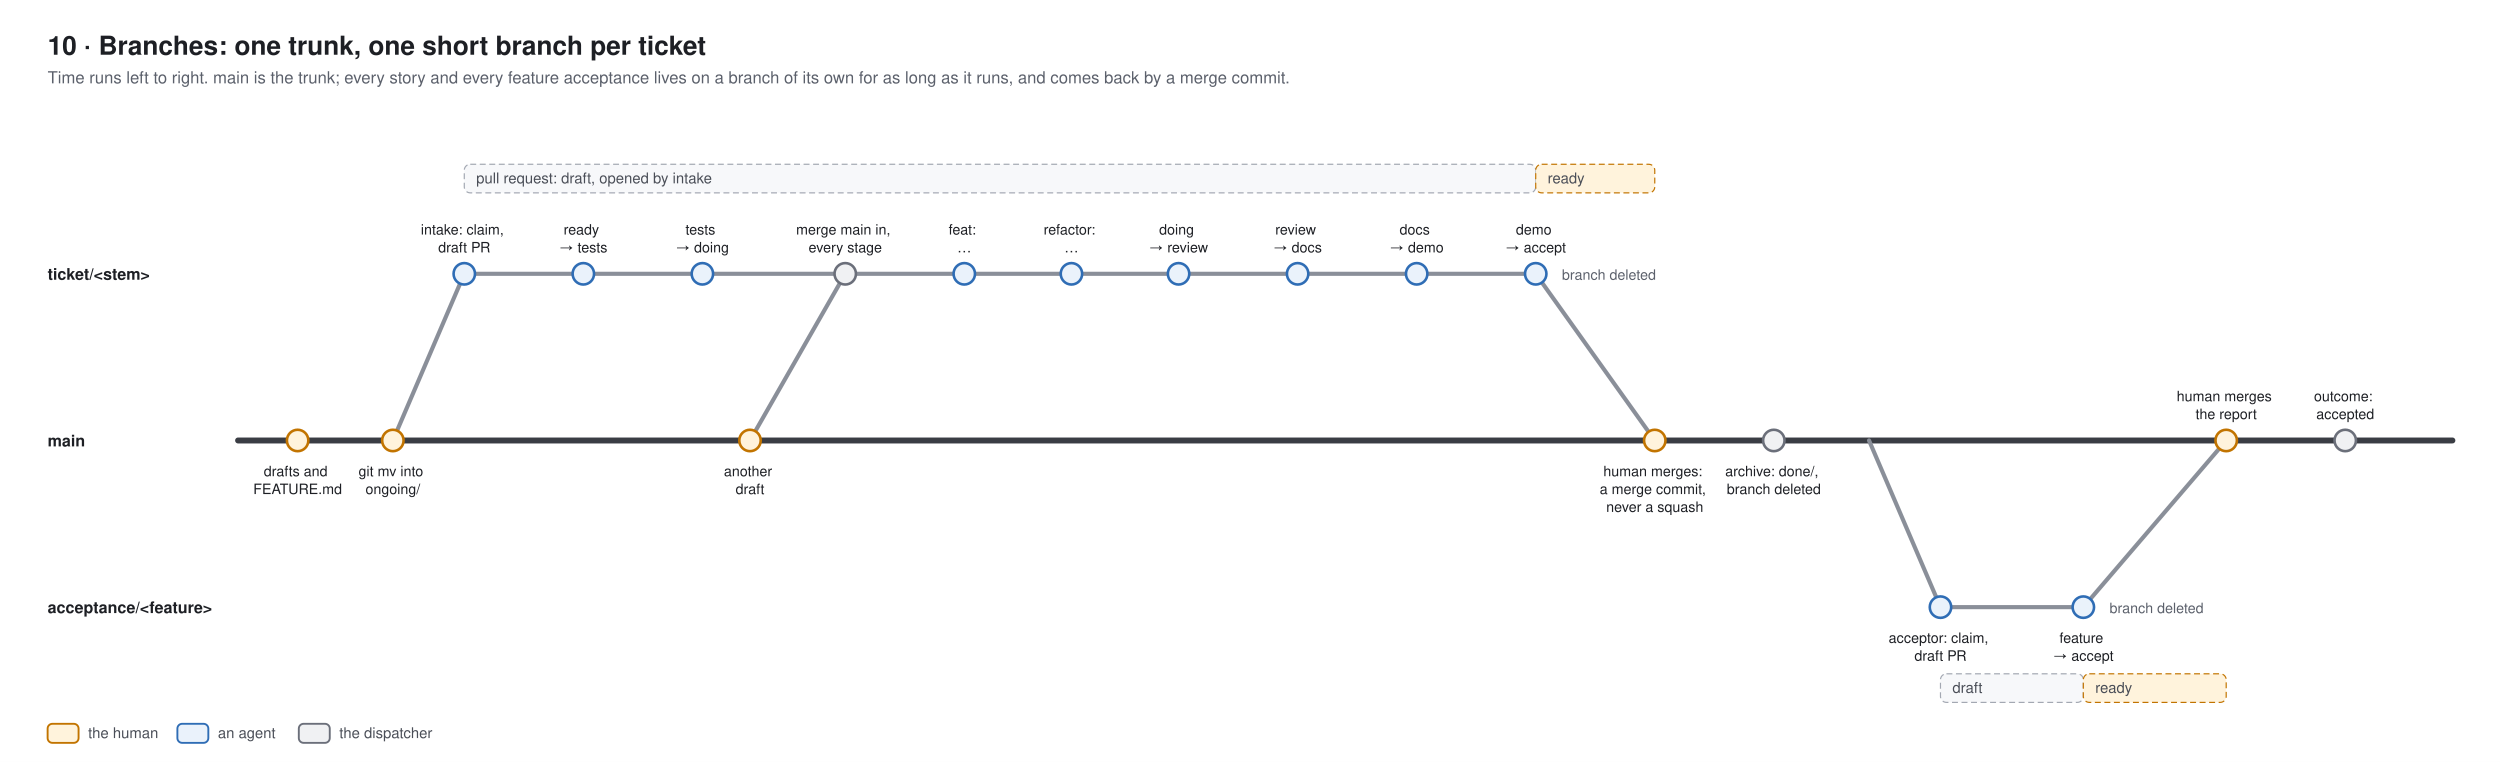
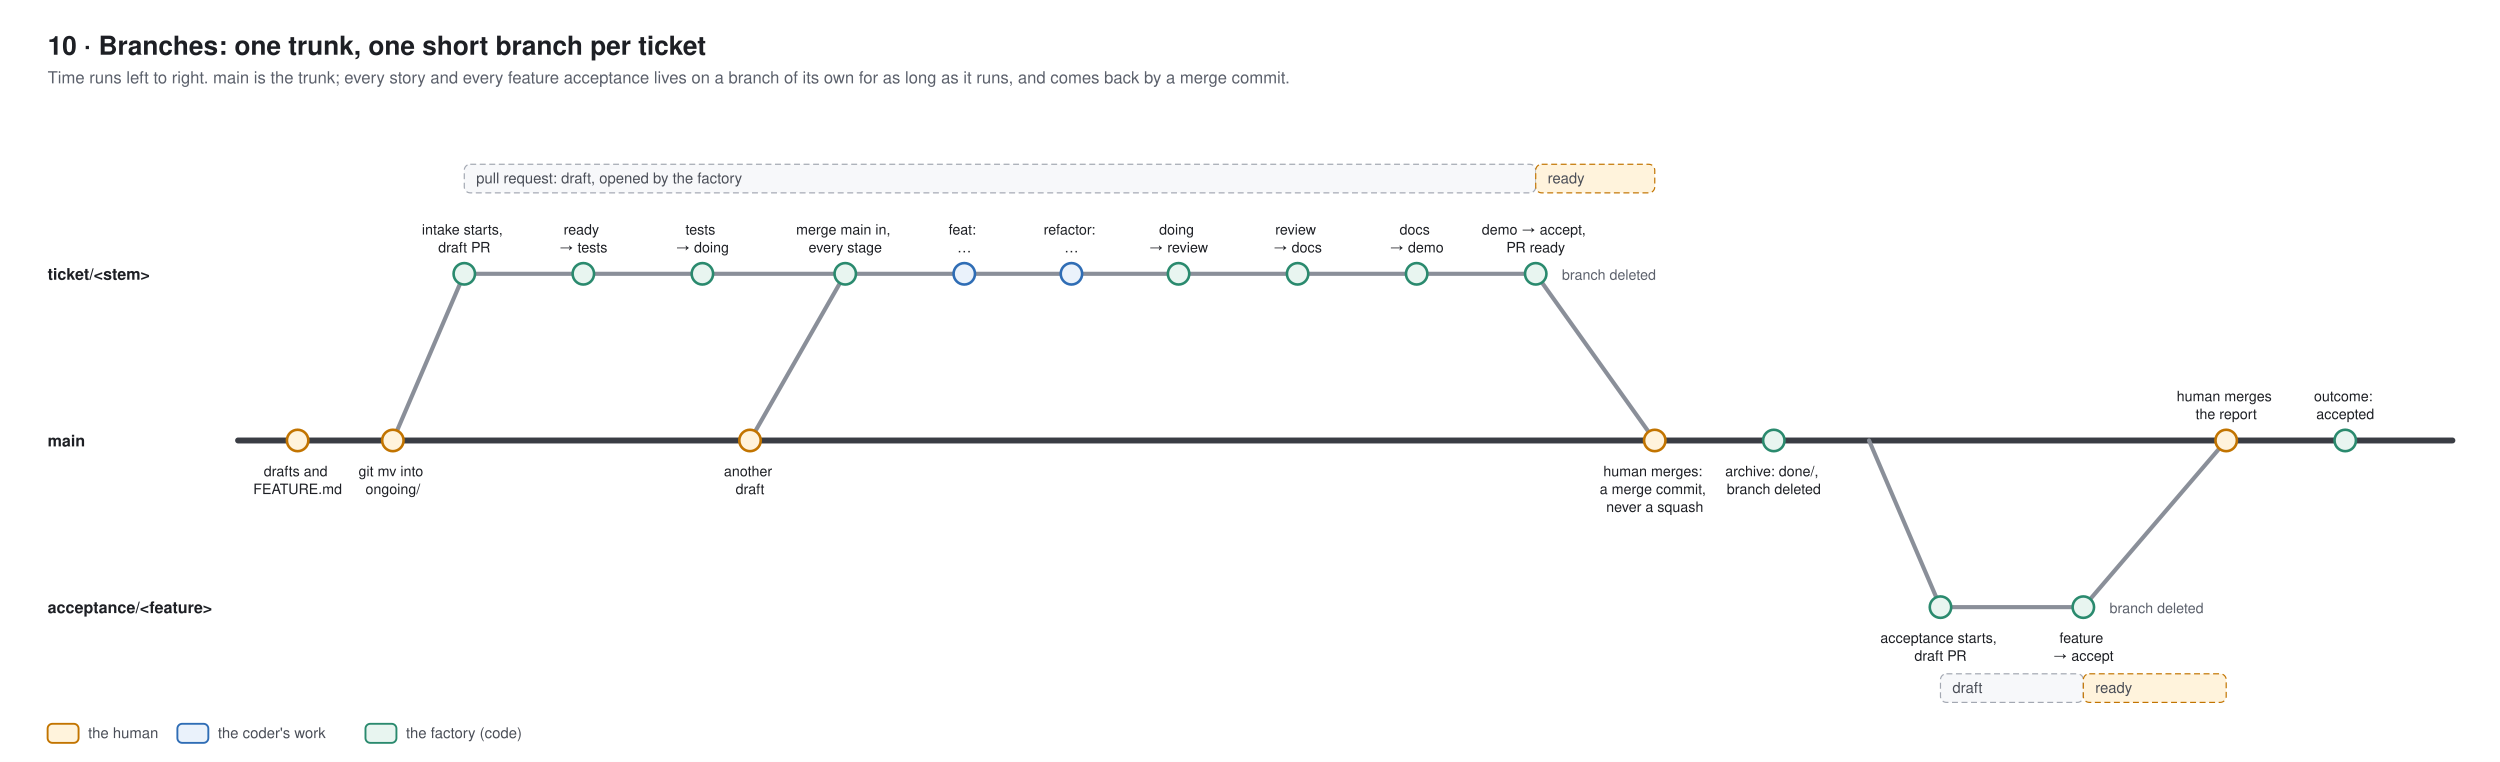
<svg xmlns="http://www.w3.org/2000/svg" width="2100" height="640" viewBox="0 0 2100 640" font-family="Helvetica, Arial, sans-serif">
  <style>
.bg { fill: #ffffff; }
.title { font: 600 22px Helvetica, Arial, sans-serif; fill: #1d1f24; }
.subtitle { font: 14px Helvetica, Arial, sans-serif; fill: #5b606b; }
.node rect, .node polygon { stroke-width: 1.6; }
.node .t { font: 700 15px Helvetica, Arial, sans-serif; fill: #1d1f24; }
.node .s { font: 600 11px Helvetica, Arial, sans-serif; letter-spacing: 0.06em; }
.node .l { font: 12.5px Helvetica, Arial, sans-serif; fill: #30333a; }
.agent rect, .agent polygon, .agent circle { fill: #eaf2fb; stroke: #2f6db5; }
.agent .s { fill: #2f6db5; }
.human rect, .human polygon, .human circle { fill: #fff3dc; stroke: #c27400; }
.human .s { fill: #a86400; }
.disp rect, .disp polygon, .disp circle { fill: #f0f1f3; stroke: #6b6f7a; }
.disp .s { fill: #5b606b; }
.ask rect, .ask polygon, .ask circle { fill: #f3edfb; stroke: #7a4fb5; }
.ask .s { fill: #7a4fb5; }
.stall rect, .stall polygon, .stall circle { fill: #fcebeb; stroke: #b53a3a; }
.stall .s { fill: #b53a3a; }
.back rect, .back polygon, .back circle { fill: #fdf0e6; stroke: #d0661a; }
.back .s { fill: #b5560f; }
.end rect { fill: #ffffff; stroke: #8a8f99; stroke-dasharray: 5 3; }
.code rect, .code polygon, .code circle { fill: #e8f5f0; stroke: #2a8a6e; }
.code .s { fill: #22775e; }
.quiet rect { fill: #f7f8fa; stroke: #a3a8b2; } .quiet .s { fill: #6b6f7a; }
.lane { fill: #f7f8fa; stroke: #dfe2e7; }
.lane-alt { fill: #ffffff; stroke: #dfe2e7; }
.lane-head { font: 700 13.5px Helvetica, Arial, sans-serif; fill: #1d1f24; }
.lane-note { font: 12px Helvetica, Arial, sans-serif; fill: #5b606b; }
.e { fill: none; stroke-width: 1.8; }
.e-flow { stroke: #3a3d44; }
.e-back { stroke: #d0661a; }
.e-ask { stroke: #7a4fb5; stroke-dasharray: 6 4; }
.e-stall { stroke: #b53a3a; stroke-dasharray: 6 4; }
.lbl { font: 12px Helvetica, Arial, sans-serif; paint-order: stroke; stroke: #ffffff;
       stroke-width: 5px; stroke-linejoin: round; }
.lbl-flow { fill: #1d1f24; } .lbl-back { fill: #a84f0e; }
.lbl-ask { fill: #6a3fa5; } .lbl-stall { fill: #a32f2f; }
.note { font: 12.5px Helvetica, Arial, sans-serif; fill: #4a4e57; }
.note-b { font: 700 12.5px Helvetica, Arial, sans-serif; fill: #1d1f24; }
.mono { font-family: Menlo, Consolas, monospace; }
.trunk { stroke: #3a3d44; } .twig { stroke: #8a8f99; }
.pr-draft { fill: #f7f8fa; stroke: #a3a8b2; } .pr-ready { fill: #fff3dc; stroke: #c27400; }
.band-main { fill: #e7e9ed; } .band-ticket { fill: #dbe8f7; }
.m-flow { fill: #3a3d44; } .m-back { fill: #d0661a; } .m-ask { fill: #7a4fb5; }
.m-stall { fill: #b53a3a; }
@media (prefers-color-scheme: dark) {
  .bg { fill: #0f141a; }
  .title, .node .t, .lane-head, .note-b { fill: #e6edf3; }
  .subtitle, .lane-note { fill: #9da7b3; }
  .node .l, .note { fill: #c9d1d9; }
  .agent rect, .agent polygon, .agent circle { fill: #132a45; stroke: #5b9be6; }
  .agent .s { fill: #7fb2f0; }
  .human rect, .human polygon, .human circle { fill: #3a2a0e; stroke: #e0a33a; }
  .human .s { fill: #f0b85a; }
  .disp rect, .disp polygon, .disp circle { fill: #23282f; stroke: #8b939e; }
  .disp .s { fill: #a8b0bb; }
  .ask rect, .ask polygon, .ask circle { fill: #2a1f40; stroke: #a98be0; }
  .ask .s { fill: #c0a8f0; }
  .stall rect, .stall polygon, .stall circle { fill: #3d1a1c; stroke: #e06c6c; }
  .stall .s { fill: #f08a8a; }
  .back rect, .back polygon, .back circle { fill: #3d2414; stroke: #ef8a3c; }
  .back .s { fill: #f5a466; }
  .code rect, .code polygon, .code circle { fill: #10322a; stroke: #3fb68f; }
  .code .s { fill: #6fd0ad; }
  .quiet rect { fill: #181e26; stroke: #6b7380; } .quiet .s { fill: #9da7b3; }
  .end rect { fill: #0f141a; stroke: #8b939e; }
  .lane { fill: #151b23; stroke: #2a313b; } .lane-alt { fill: #0f141a; stroke: #2a313b; }
  .e-flow { stroke: #c9d1d9; } .e-back { stroke: #ef8a3c; }
  .e-ask { stroke: #a98be0; } .e-stall { stroke: #e06c6c; }
  .m-flow { fill: #c9d1d9; } .m-back { fill: #ef8a3c; } .m-ask { fill: #a98be0; }
  .m-stall { fill: #e06c6c; }
  .lbl { stroke: #0f141a; }
  .lbl-flow { fill: #e6edf3; } .lbl-back { fill: #f5a466; }
  .lbl-ask { fill: #c0a8f0; } .lbl-stall { fill: #f08a8a; }
  .trunk { stroke: #c9d1d9; } .twig { stroke: #6b7380; }
  .pr-draft { fill: #181e26; stroke: #6b7380; } .pr-ready { fill: #3a2a0e; stroke: #e0a33a; }
  .band-main { fill: #23282f; } .band-ticket { fill: #132a45; }
}
</style>
  <defs>
    <marker id="a-flow" viewBox="0 0 10 10" refX="9.5" refY="5" markerWidth="9" markerHeight="9" orient="auto-start-reverse">
      <path class="m-flow" d="M0,0 L10,5 L0,10 z" />
    </marker>
    <marker id="a-back" viewBox="0 0 10 10" refX="9.5" refY="5" markerWidth="9" markerHeight="9" orient="auto-start-reverse">
      <path class="m-back" d="M0,0 L10,5 L0,10 z" />
    </marker>
    <marker id="a-ask" viewBox="0 0 10 10" refX="9.5" refY="5" markerWidth="9" markerHeight="9" orient="auto-start-reverse">
      <path class="m-ask" d="M0,0 L10,5 L0,10 z" />
    </marker>
    <marker id="a-stall" viewBox="0 0 10 10" refX="9.5" refY="5" markerWidth="9" markerHeight="9" orient="auto-start-reverse">
      <path class="m-stall" d="M0,0 L10,5 L0,10 z" />
    </marker>
  </defs>
  <rect class="bg" width="2100" height="640" />
  <text class="title" x="40" y="46">10 · Branches: one trunk, one short branch per ticket</text>
  <text class="subtitle" x="40" y="70">Time runs left to right. main is the trunk; every story and every feature acceptance lives on a branch of its own for as long as it runs, and comes back by a merge commit.</text>
  <text class="lane-head" x="40" y="235">ticket/&lt;stem&gt;</text>
  <text class="lane-head" x="40" y="375">main</text>
  <text class="lane-head" x="40" y="515">acceptance/&lt;feature&gt;</text>
  <path d="M 200 370 L 2060 370" class="trunk" stroke-width="5" fill="none" stroke-linecap="round" />
  <path d="M 330 370 L 390 230 L 1290 230 L 1390 370" class="twig" stroke-width="3.5" fill="none" stroke-linecap="round" />
  <path d="M 630 370 L 710 230" class="twig" stroke-width="3.5" fill="none" stroke-linecap="round" />
  <path d="M 1570 370 L 1630 510 L 1750 510 L 1870 370" class="twig" stroke-width="3.5" fill="none" stroke-linecap="round" />
  <rect class="pr-draft" x="390" y="138" width="900" height="24" rx="5" stroke-dasharray="5 3" />
-   <text class="note" x="400" y="154">pull request: draft, opened by intake</text>
+   <text class="note" x="400" y="154">pull request: draft, opened by the factory</text>
  <rect class="pr-ready" x="1290" y="138" width="100" height="24" rx="5" stroke-dasharray="5 3" />
  <text class="note" x="1300" y="154">ready</text>
  <rect class="pr-draft" x="1630" y="566" width="120" height="24" rx="5" stroke-dasharray="5 3" />
  <text class="note" x="1640" y="582">draft</text>
  <rect class="pr-ready" x="1750" y="566" width="120" height="24" rx="5" stroke-dasharray="5 3" />
  <text class="note" x="1760" y="582">ready</text>
  <text class="lane-note" x="1312" y="235">branch deleted</text>
  <text class="lane-note" x="1772" y="515">branch deleted</text>
  <g class="node human">
    <circle cx="250" cy="370" r="9" stroke-width="2.2" />
  </g>
  <text class="lbl lbl-flow" text-anchor="middle">
    <tspan x="250" y="400">drafts and</tspan>
    <tspan x="250" y="415">FEATURE.md</tspan>
  </text>
  <g class="node human">
    <circle cx="330" cy="370" r="9" stroke-width="2.2" />
  </g>
  <text class="lbl lbl-flow" text-anchor="middle">
    <tspan x="330" y="400">git mv into</tspan>
    <tspan x="330" y="415">ongoing/</tspan>
  </text>
-   <g class="node agent">
+   <g class="node code">
    <circle cx="390" cy="230" r="9" stroke-width="2.2" />
  </g>
  <text class="lbl lbl-flow" text-anchor="middle">
-     <tspan x="390" y="197">intake: claim,</tspan>
+     <tspan x="390" y="197">intake starts,</tspan>
    <tspan x="390" y="212">draft PR</tspan>
  </text>
-   <g class="node agent">
+   <g class="node code">
    <circle cx="490" cy="230" r="9" stroke-width="2.2" />
  </g>
  <text class="lbl lbl-flow" text-anchor="middle">
    <tspan x="490" y="197">ready</tspan>
    <tspan x="490" y="212">→ tests</tspan>
  </text>
-   <g class="node agent">
+   <g class="node code">
    <circle cx="590" cy="230" r="9" stroke-width="2.2" />
  </g>
  <text class="lbl lbl-flow" text-anchor="middle">
    <tspan x="590" y="197">tests</tspan>
    <tspan x="590" y="212">→ doing</tspan>
  </text>
  <g class="node human">
    <circle cx="630" cy="370" r="9" stroke-width="2.2" />
  </g>
  <text class="lbl lbl-flow" text-anchor="middle">
    <tspan x="630" y="400">another</tspan>
    <tspan x="630" y="415">draft</tspan>
  </text>
-   <g class="node disp">
+   <g class="node code">
    <circle cx="710" cy="230" r="9" stroke-width="2.2" />
  </g>
  <text class="lbl lbl-flow" text-anchor="middle">
    <tspan x="710" y="197">merge main in,</tspan>
    <tspan x="710" y="212">every stage</tspan>
  </text>
  <g class="node agent">
    <circle cx="810" cy="230" r="9" stroke-width="2.2" />
  </g>
  <text class="lbl lbl-flow" text-anchor="middle">
    <tspan x="810" y="197">feat:</tspan>
    <tspan x="810" y="212">…</tspan>
  </text>
  <g class="node agent">
    <circle cx="900" cy="230" r="9" stroke-width="2.2" />
  </g>
  <text class="lbl lbl-flow" text-anchor="middle">
    <tspan x="900" y="197">refactor:</tspan>
    <tspan x="900" y="212">…</tspan>
  </text>
-   <g class="node agent">
+   <g class="node code">
    <circle cx="990" cy="230" r="9" stroke-width="2.2" />
  </g>
  <text class="lbl lbl-flow" text-anchor="middle">
    <tspan x="990" y="197">doing</tspan>
    <tspan x="990" y="212">→ review</tspan>
  </text>
-   <g class="node agent">
+   <g class="node code">
    <circle cx="1090" cy="230" r="9" stroke-width="2.2" />
  </g>
  <text class="lbl lbl-flow" text-anchor="middle">
    <tspan x="1090" y="197">review</tspan>
    <tspan x="1090" y="212">→ docs</tspan>
  </text>
-   <g class="node agent">
+   <g class="node code">
    <circle cx="1190" cy="230" r="9" stroke-width="2.2" />
  </g>
  <text class="lbl lbl-flow" text-anchor="middle">
    <tspan x="1190" y="197">docs</tspan>
    <tspan x="1190" y="212">→ demo</tspan>
  </text>
-   <g class="node agent">
+   <g class="node code">
    <circle cx="1290" cy="230" r="9" stroke-width="2.2" />
  </g>
  <text class="lbl lbl-flow" text-anchor="middle">
-     <tspan x="1290" y="197">demo</tspan>
-     <tspan x="1290" y="212">→ accept</tspan>
+     <tspan x="1290" y="197">demo → accept,</tspan>
+     <tspan x="1290" y="212">PR ready</tspan>
  </text>
  <g class="node human">
    <circle cx="1390" cy="370" r="9" stroke-width="2.2" />
  </g>
  <text class="lbl lbl-flow" text-anchor="middle">
    <tspan x="1390" y="400">human merges:</tspan>
    <tspan x="1390" y="415">a merge commit,</tspan>
    <tspan x="1390" y="430">never a squash</tspan>
  </text>
-   <g class="node disp">
+   <g class="node code">
    <circle cx="1490" cy="370" r="9" stroke-width="2.2" />
  </g>
  <text class="lbl lbl-flow" text-anchor="middle">
    <tspan x="1490" y="400">archive: done/,</tspan>
    <tspan x="1490" y="415">branch deleted</tspan>
  </text>
-   <g class="node agent">
+   <g class="node code">
    <circle cx="1630" cy="510" r="9" stroke-width="2.2" />
  </g>
  <text class="lbl lbl-flow" text-anchor="middle">
-     <tspan x="1630" y="540">acceptor: claim,</tspan>
+     <tspan x="1630" y="540">acceptance starts,</tspan>
    <tspan x="1630" y="555">draft PR</tspan>
  </text>
-   <g class="node agent">
+   <g class="node code">
    <circle cx="1750" cy="510" r="9" stroke-width="2.2" />
  </g>
  <text class="lbl lbl-flow" text-anchor="middle">
    <tspan x="1750" y="540">feature</tspan>
    <tspan x="1750" y="555">→ accept</tspan>
  </text>
  <g class="node human">
    <circle cx="1870" cy="370" r="9" stroke-width="2.2" />
  </g>
  <text class="lbl lbl-flow" text-anchor="middle">
    <tspan x="1870" y="337">human merges</tspan>
    <tspan x="1870" y="352">the report</tspan>
  </text>
-   <g class="node disp">
+   <g class="node code">
    <circle cx="1970" cy="370" r="9" stroke-width="2.2" />
  </g>
  <text class="lbl lbl-flow" text-anchor="middle">
    <tspan x="1970" y="337">outcome:</tspan>
    <tspan x="1970" y="352">accepted</tspan>
  </text>
  <g class="node human">
    <rect x="40" y="608" width="26" height="16" rx="4" />
  </g>
  <text class="note" x="74" y="620">the human</text>
  <g class="node agent">
    <rect x="149" y="608" width="26" height="16" rx="4" />
  </g>
-   <text class="note" x="183" y="620">an agent</text>
-   <g class="node disp">
-     <rect x="251" y="608" width="26" height="16" rx="4" />
-   </g>
-   <text class="note" x="285" y="620">the dispatcher</text>
+   <text class="note" x="183" y="620">the coder's work</text>
+   <g class="node code">
+     <rect x="307" y="608" width="26" height="16" rx="4" />
+   </g>
+   <text class="note" x="341" y="620">the factory (code)</text>
</svg>
